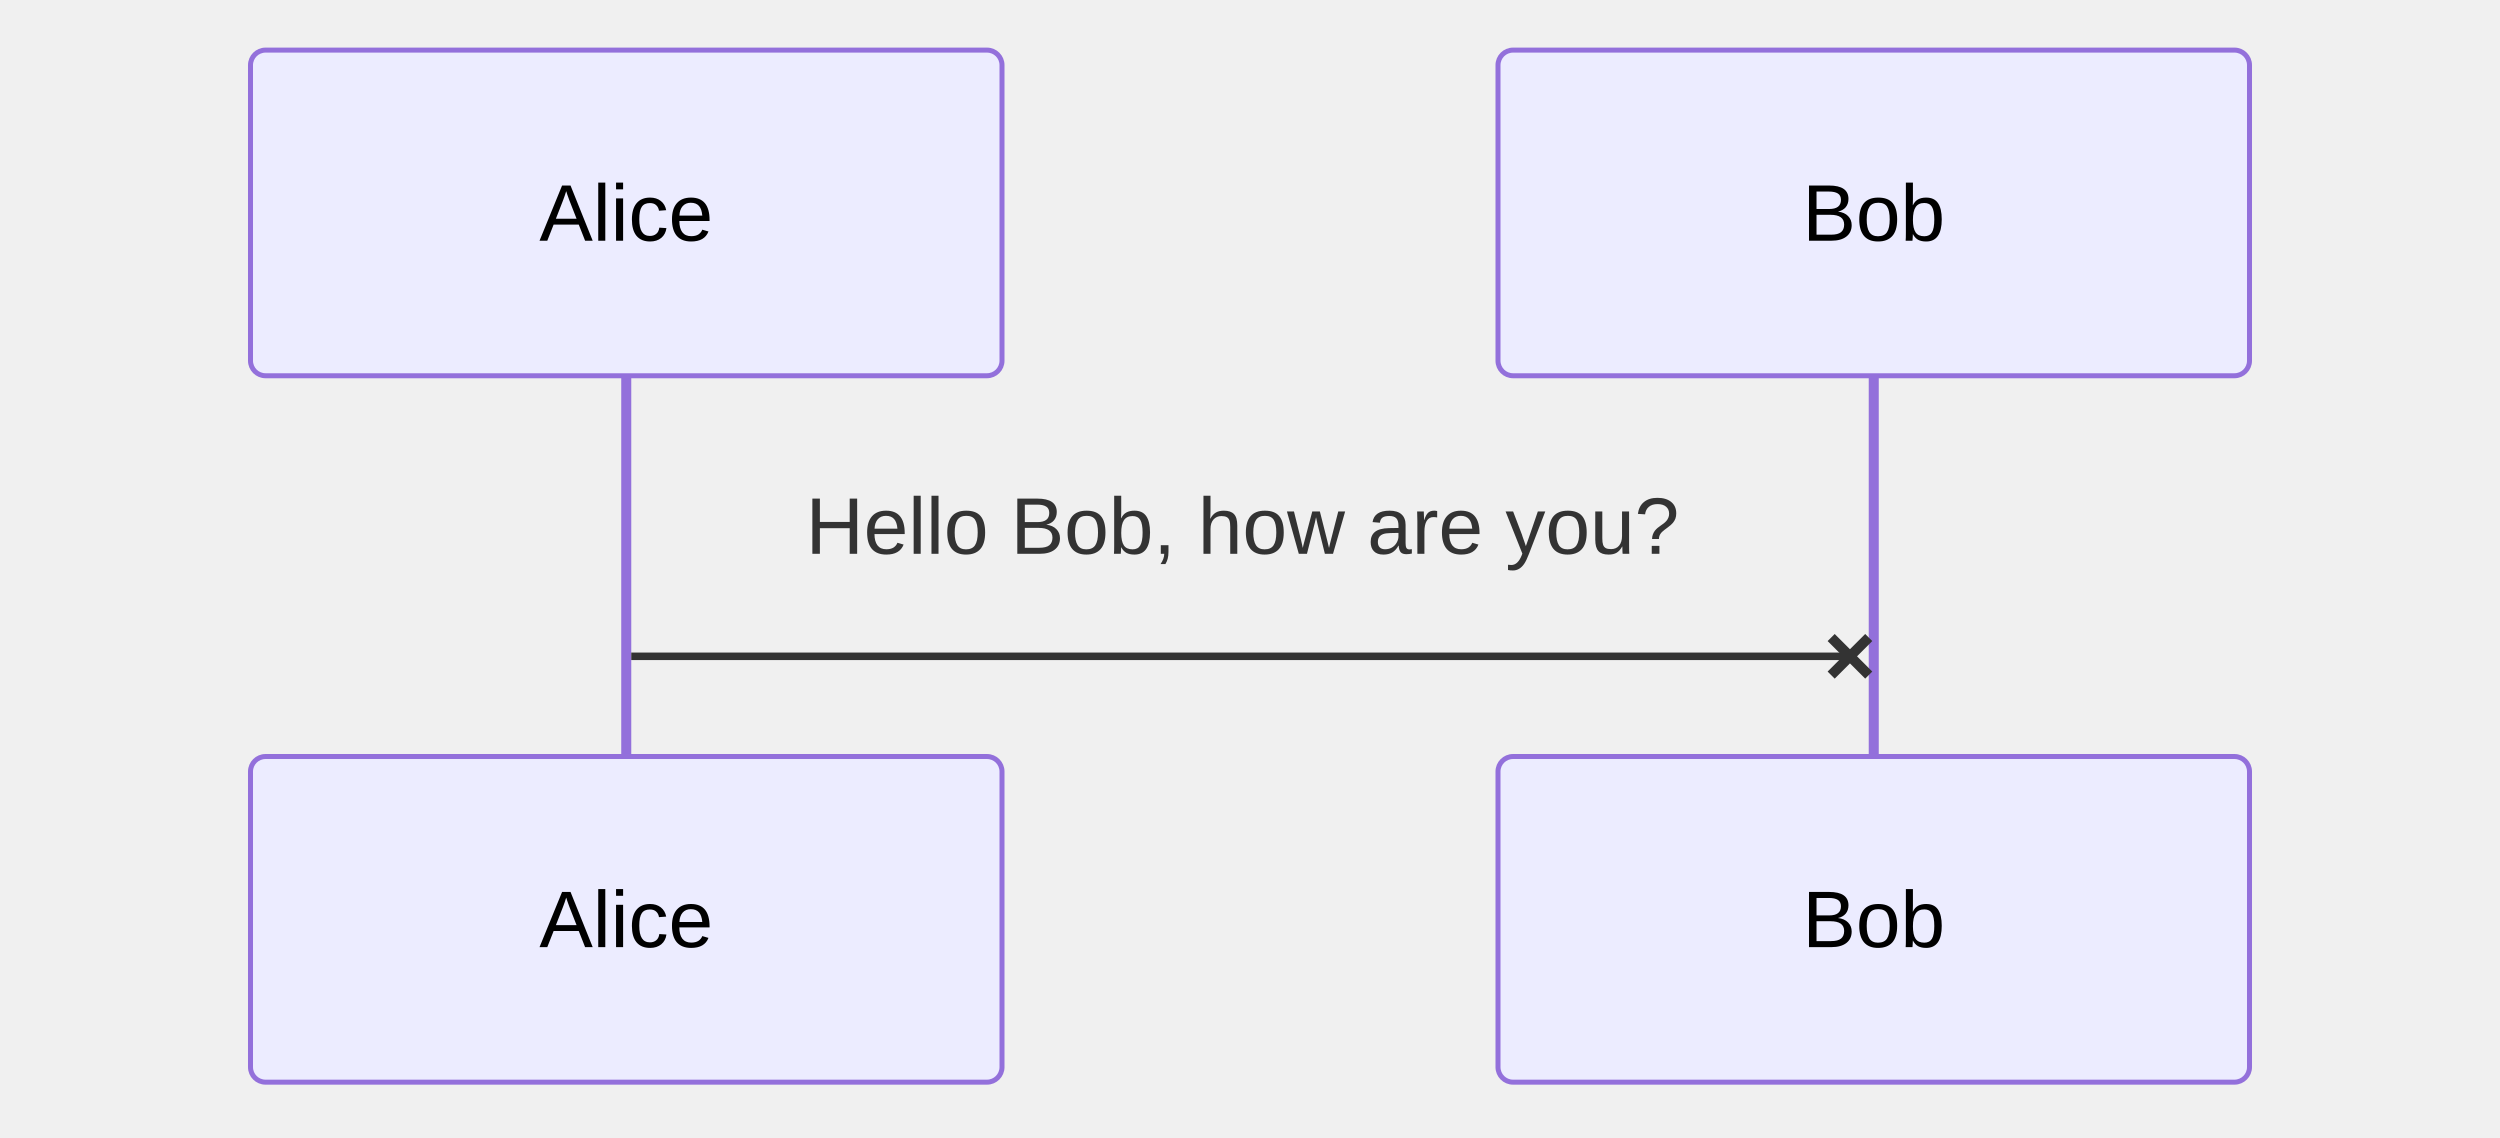
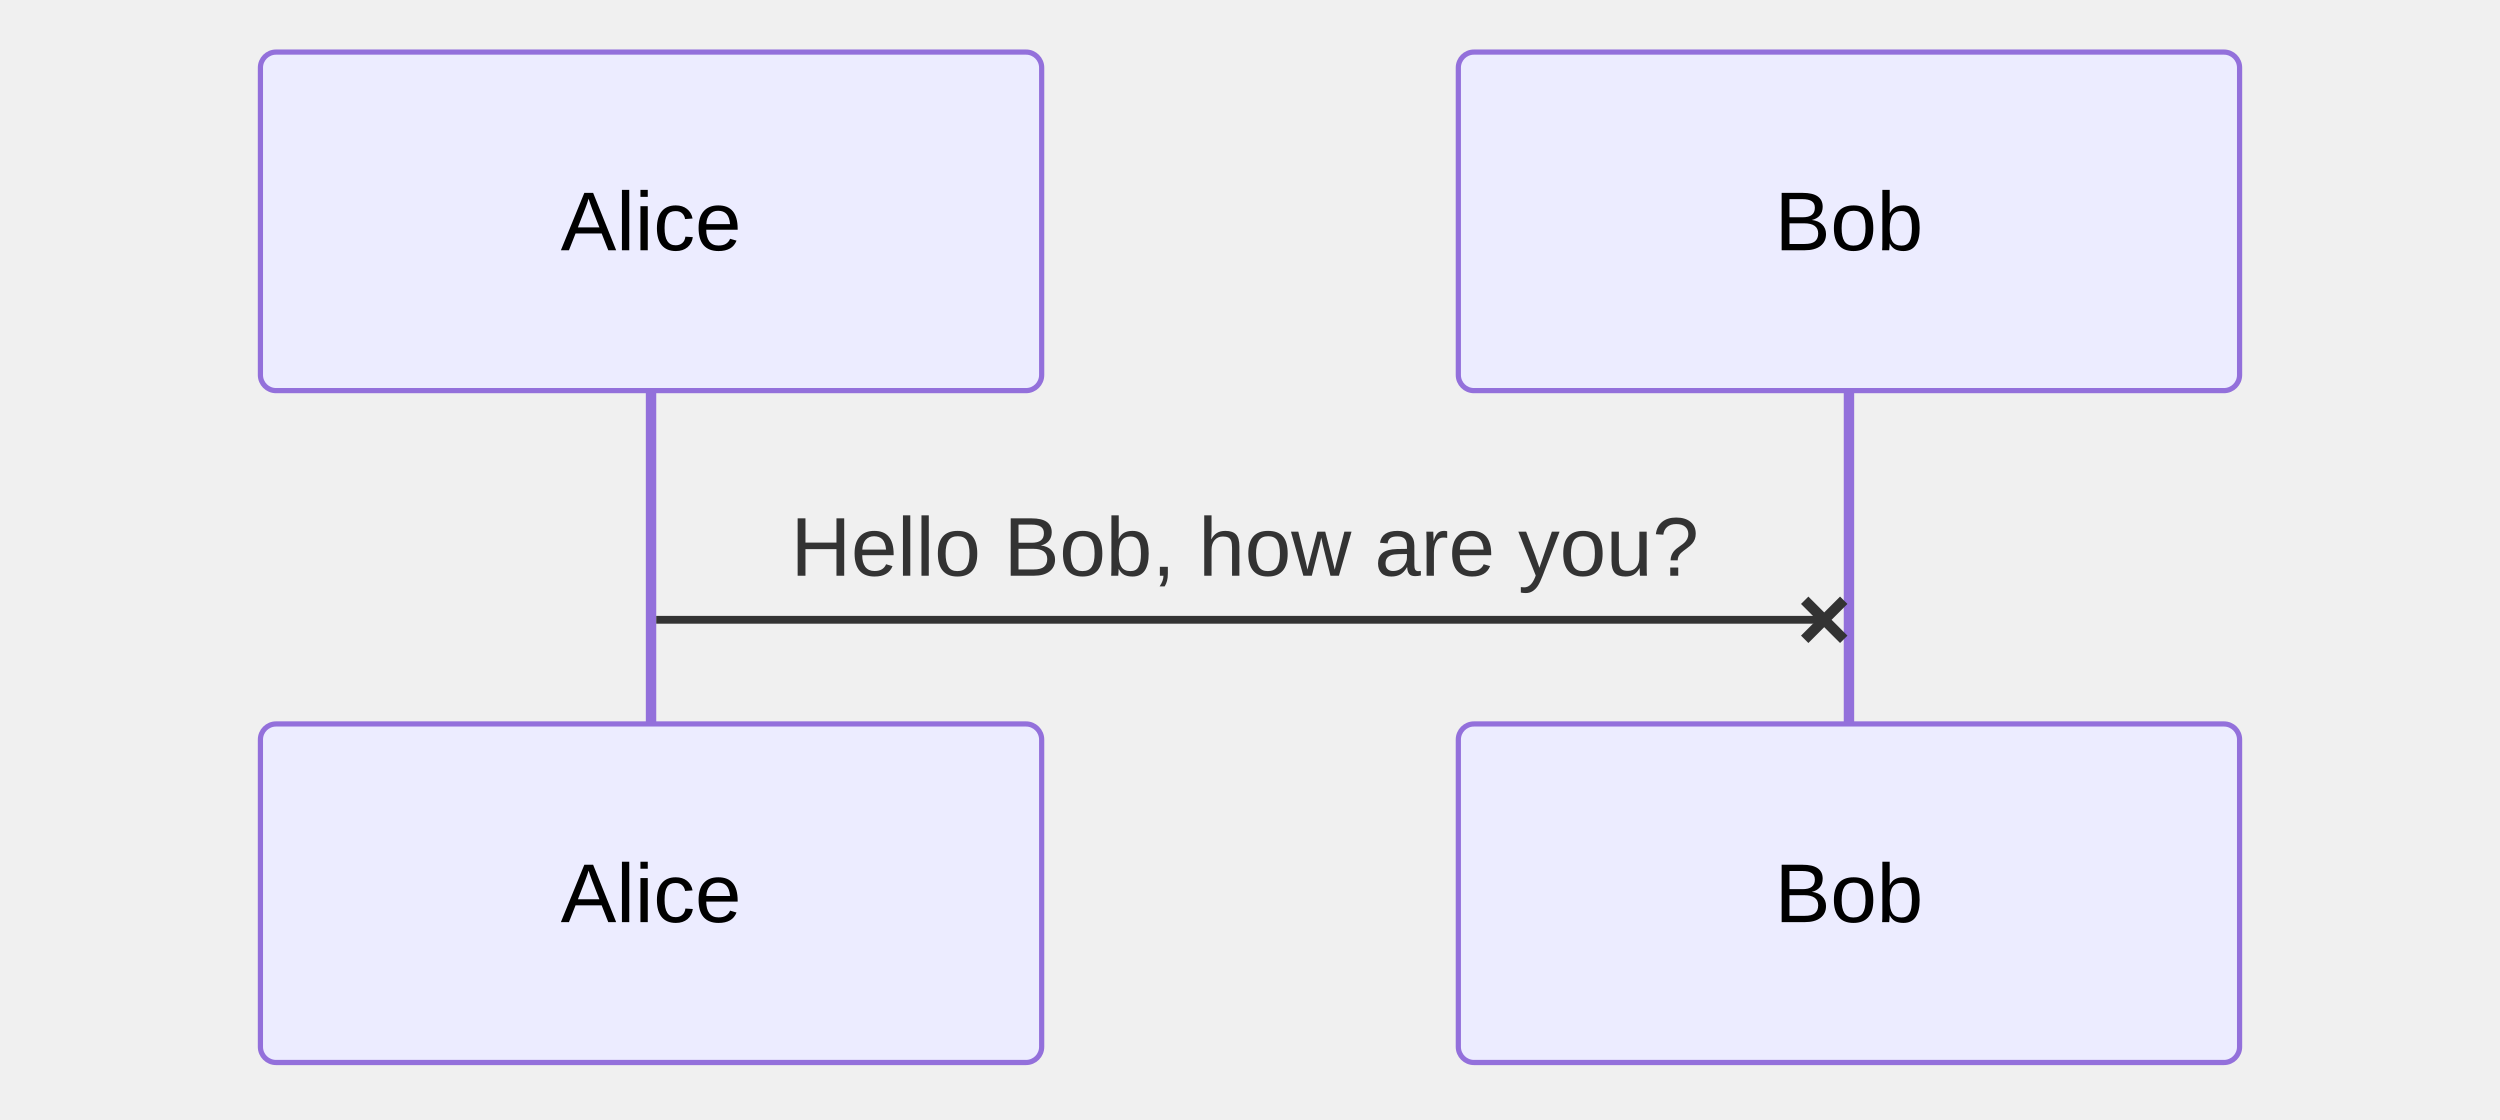
- <svg xmlns="http://www.w3.org/2000/svg" id="upstream_pkgtests_sequencediagram_spec_021" width="100%" style="max-width: 499px; background-color: white;" viewBox="-50 -10 499 227" role="graphics-document document" aria-roledescription="sequence">
+ <svg xmlns="http://www.w3.org/2000/svg" id="upstream_pkgtests_sequencediagram_spec_021" width="100%" style="max-width: 480px; background-color: white;" viewBox="-50 -10 480 215" role="graphics-document document" aria-roledescription="sequence">
  <g>
-     <rect x="249" y="141" fill="#eaeaea" stroke="#666" width="150" height="65" name="Bob" rx="3" ry="3" class="actor actor-bottom" />
-     <text x="324" y="173.5" dominant-baseline="central" alignment-baseline="central" class="actor actor-box" style="text-anchor: middle; font-size: 16px; font-weight: 400;">
-       <tspan x="324" dy="0">Bob</tspan>
+     <rect x="230" y="129" fill="#eaeaea" stroke="#666" width="150" height="65" name="Bob" rx="3" ry="3" class="actor actor-bottom" />
+     <text x="305" y="161.5" dominant-baseline="central" alignment-baseline="central" class="actor actor-box" style="text-anchor: middle; font-size: 16px; font-weight: 400;">
+       <tspan x="305" dy="0">Bob</tspan>
    </text>
  </g>
  <g>
-     <rect x="0" y="141" fill="#eaeaea" stroke="#666" width="150" height="65" name="Alice" rx="3" ry="3" class="actor actor-bottom" />
-     <text x="75" y="173.5" dominant-baseline="central" alignment-baseline="central" class="actor actor-box" style="text-anchor: middle; font-size: 16px; font-weight: 400;">
+     <rect x="0" y="129" fill="#eaeaea" stroke="#666" width="150" height="65" name="Alice" rx="3" ry="3" class="actor actor-bottom" />
+     <text x="75" y="161.5" dominant-baseline="central" alignment-baseline="central" class="actor actor-box" style="text-anchor: middle; font-size: 16px; font-weight: 400;">
      <tspan x="75" dy="0">Alice</tspan>
    </text>
  </g>
  <g>
-     <line id="actor1" x1="324" y1="65" x2="324" y2="141" class="actor-line 200" stroke-width="0.5px" stroke="#999" name="Bob" data-et="life-line" data-id="Bob" />
+     <line id="actor1" x1="305" y1="65" x2="305" y2="129" class="actor-line 200" stroke-width="0.5px" stroke="#999" name="Bob" data-et="life-line" data-id="Bob" />
    <g id="root-1" data-et="participant" data-type="participant" data-id="Bob">
-       <rect x="249" y="0" fill="#eaeaea" stroke="#666" width="150" height="65" name="Bob" rx="3" ry="3" class="actor actor-top" />
-       <text x="324" y="32.5" dominant-baseline="central" alignment-baseline="central" class="actor actor-box" style="text-anchor: middle; font-size: 16px; font-weight: 400;">
-         <tspan x="324" dy="0">Bob</tspan>
+       <rect x="230" y="0" fill="#eaeaea" stroke="#666" width="150" height="65" name="Bob" rx="3" ry="3" class="actor actor-top" />
+       <text x="305" y="32.5" dominant-baseline="central" alignment-baseline="central" class="actor actor-box" style="text-anchor: middle; font-size: 16px; font-weight: 400;">
+         <tspan x="305" dy="0">Bob</tspan>
      </text>
    </g>
  </g>
  <g>
-     <line id="actor0" x1="75" y1="65" x2="75" y2="141" class="actor-line 200" stroke-width="0.5px" stroke="#999" name="Alice" data-et="life-line" data-id="Alice" />
+     <line id="actor0" x1="75" y1="65" x2="75" y2="129" class="actor-line 200" stroke-width="0.5px" stroke="#999" name="Alice" data-et="life-line" data-id="Alice" />
    <g id="root-0" data-et="participant" data-type="participant" data-id="Alice">
      <rect x="0" y="0" fill="#eaeaea" stroke="#666" width="150" height="65" name="Alice" rx="3" ry="3" class="actor actor-top" />
      <text x="75" y="32.5" dominant-baseline="central" alignment-baseline="central" class="actor actor-box" style="text-anchor: middle; font-size: 16px; font-weight: 400;">
        <tspan x="75" dy="0">Alice</tspan>
      </text>
    </g>
  </g>
  <style>#upstream_pkgtests_sequencediagram_spec_021{font-family:"trebuchet ms",verdana,arial,sans-serif;font-size:16px;fill:#333;}@keyframes edge-animation-frame{from{stroke-dashoffset:0;}}@keyframes dash{to{stroke-dashoffset:0;}}#upstream_pkgtests_sequencediagram_spec_021 .edge-animation-slow{stroke-dasharray:9,5!important;stroke-dashoffset:900;animation:dash 50s linear infinite;stroke-linecap:round;}#upstream_pkgtests_sequencediagram_spec_021 .edge-animation-fast{stroke-dasharray:9,5!important;stroke-dashoffset:900;animation:dash 20s linear infinite;stroke-linecap:round;}#upstream_pkgtests_sequencediagram_spec_021 .error-icon{fill:#552222;}#upstream_pkgtests_sequencediagram_spec_021 .error-text{fill:#552222;stroke:#552222;}#upstream_pkgtests_sequencediagram_spec_021 .edge-thickness-normal{stroke-width:1px;}#upstream_pkgtests_sequencediagram_spec_021 .edge-thickness-thick{stroke-width:3.5px;}#upstream_pkgtests_sequencediagram_spec_021 .edge-pattern-solid{stroke-dasharray:0;}#upstream_pkgtests_sequencediagram_spec_021 .edge-thickness-invisible{stroke-width:0;fill:none;}#upstream_pkgtests_sequencediagram_spec_021 .edge-pattern-dashed{stroke-dasharray:3;}#upstream_pkgtests_sequencediagram_spec_021 .edge-pattern-dotted{stroke-dasharray:2;}#upstream_pkgtests_sequencediagram_spec_021 .marker{fill:#333333;stroke:#333333;}#upstream_pkgtests_sequencediagram_spec_021 .marker.cross{stroke:#333333;}#upstream_pkgtests_sequencediagram_spec_021 svg{font-family:"trebuchet ms",verdana,arial,sans-serif;font-size:16px;}#upstream_pkgtests_sequencediagram_spec_021 p{margin:0;}#upstream_pkgtests_sequencediagram_spec_021 .actor{stroke:#9370DB;fill:#ECECFF;stroke-width:1;}#upstream_pkgtests_sequencediagram_spec_021 rect.actor.outer-path[data-look="neo"]{filter:drop-shadow(1px 2px 2px rgba(185, 185, 185, 1));}#upstream_pkgtests_sequencediagram_spec_021 rect.note[data-look="neo"]{stroke:#aaaa33;fill:#fff5ad;filter:drop-shadow(1px 2px 2px rgba(185, 185, 185, 1));}#upstream_pkgtests_sequencediagram_spec_021 text.actor&gt;tspan{fill:black;stroke:none;}#upstream_pkgtests_sequencediagram_spec_021 .actor-line{stroke:#9370DB;}#upstream_pkgtests_sequencediagram_spec_021 .innerArc{stroke-width:1.5;stroke-dasharray:none;}#upstream_pkgtests_sequencediagram_spec_021 .messageLine0{stroke-width:1.5;stroke-dasharray:none;stroke:#333;}#upstream_pkgtests_sequencediagram_spec_021 .messageLine1{stroke-width:1.5;stroke-dasharray:2,2;stroke:#333;}#upstream_pkgtests_sequencediagram_spec_021 [id$="-arrowhead"] path{fill:#333;stroke:#333;}#upstream_pkgtests_sequencediagram_spec_021 .sequenceNumber{fill:white;}#upstream_pkgtests_sequencediagram_spec_021 [id$="-sequencenumber"]{fill:#333;}#upstream_pkgtests_sequencediagram_spec_021 [id$="-crosshead"] path{fill:#333;stroke:#333;}#upstream_pkgtests_sequencediagram_spec_021 .messageText{fill:#333;stroke:none;}#upstream_pkgtests_sequencediagram_spec_021 .labelBox{stroke:#9370DB;fill:#ECECFF;filter:none;}#upstream_pkgtests_sequencediagram_spec_021 .labelText,#upstream_pkgtests_sequencediagram_spec_021 .labelText&gt;tspan{fill:black;stroke:none;}#upstream_pkgtests_sequencediagram_spec_021 .loopText,#upstream_pkgtests_sequencediagram_spec_021 .loopText&gt;tspan{fill:black;stroke:none;}#upstream_pkgtests_sequencediagram_spec_021 .sectionTitle,#upstream_pkgtests_sequencediagram_spec_021 .sectionTitle&gt;tspan{fill:black;stroke:none;}#upstream_pkgtests_sequencediagram_spec_021 .loopLine{stroke-width:2px;stroke-dasharray:2,2;stroke:#9370DB;fill:#9370DB;}#upstream_pkgtests_sequencediagram_spec_021 .note{stroke:#aaaa33;fill:#fff5ad;}#upstream_pkgtests_sequencediagram_spec_021 .noteText,#upstream_pkgtests_sequencediagram_spec_021 .noteText&gt;tspan{fill:black;stroke:none;font-weight:normal;}#upstream_pkgtests_sequencediagram_spec_021 .activation0{fill:#f4f4f4;stroke:#666;}#upstream_pkgtests_sequencediagram_spec_021 .activation1{fill:#f4f4f4;stroke:#666;}#upstream_pkgtests_sequencediagram_spec_021 .activation2{fill:#f4f4f4;stroke:#666;}#upstream_pkgtests_sequencediagram_spec_021 .actorPopupMenu{position:absolute;}#upstream_pkgtests_sequencediagram_spec_021 .actorPopupMenuPanel{position:absolute;fill:#ECECFF;box-shadow:0px 8px 16px 0px rgba(0,0,0,0.2);filter:drop-shadow(3px 5px 2px rgb(0 0 0 / 0.4));}#upstream_pkgtests_sequencediagram_spec_021 .actor-man circle,#upstream_pkgtests_sequencediagram_spec_021 line{fill:#ECECFF;stroke-width:2px;}#upstream_pkgtests_sequencediagram_spec_021 g rect.rect{filter:drop-shadow(1px 2px 2px rgba(185, 185, 185, 1));stroke:#9370DB;}#upstream_pkgtests_sequencediagram_spec_021 .node .neo-node{stroke:#9370DB;}#upstream_pkgtests_sequencediagram_spec_021 [data-look="neo"].node rect,#upstream_pkgtests_sequencediagram_spec_021 [data-look="neo"].cluster rect,#upstream_pkgtests_sequencediagram_spec_021 [data-look="neo"].node polygon{stroke:#9370DB;filter:drop-shadow(1px 2px 2px rgba(185, 185, 185, 1));}#upstream_pkgtests_sequencediagram_spec_021 [data-look="neo"].swimlane.cluster rect{filter:none;}#upstream_pkgtests_sequencediagram_spec_021 [data-look="neo"].node path{stroke:#9370DB;stroke-width:1px;}#upstream_pkgtests_sequencediagram_spec_021 [data-look="neo"].node .outer-path{filter:drop-shadow(1px 2px 2px rgba(185, 185, 185, 1));}#upstream_pkgtests_sequencediagram_spec_021 [data-look="neo"].node .neo-line path{stroke:#9370DB;filter:none;}#upstream_pkgtests_sequencediagram_spec_021 [data-look="neo"].node circle{stroke:#9370DB;filter:drop-shadow(1px 2px 2px rgba(185, 185, 185, 1));}#upstream_pkgtests_sequencediagram_spec_021 [data-look="neo"].node circle .state-start{fill:#000000;}#upstream_pkgtests_sequencediagram_spec_021 [data-look="neo"].icon-shape .icon{fill:#9370DB;filter:drop-shadow(1px 2px 2px rgba(185, 185, 185, 1));}#upstream_pkgtests_sequencediagram_spec_021 [data-look="neo"].icon-shape .icon-neo path{stroke:#9370DB;filter:drop-shadow(1px 2px 2px rgba(185, 185, 185, 1));}#upstream_pkgtests_sequencediagram_spec_021 :root{--mermaid-font-family:"trebuchet ms",verdana,arial,sans-serif;}</style>
  <g />
  <defs>
    <symbol id="upstream_pkgtests_sequencediagram_spec_021-computer" width="24" height="24">
      <path transform="scale(.5)" d="M2 2v13h20v-13h-20zm18 11h-16v-9h16v9zm-10.228 6l.466-1h3.524l.467 1h-4.457zm14.228 3h-24l2-6h2.104l-1.33 4h18.45l-1.297-4h2.073l2 6zm-5-10h-14v-7h14v7z" />
    </symbol>
  </defs>
  <defs>
    <symbol id="upstream_pkgtests_sequencediagram_spec_021-database" fill-rule="evenodd" clip-rule="evenodd">
      <path transform="scale(.5)" d="M12.258.001l.256.004.255.005.253.008.251.01.249.012.247.015.246.016.242.019.241.02.239.023.236.024.233.027.231.028.229.031.225.032.223.034.22.036.217.038.214.04.211.041.208.043.205.045.201.046.198.048.194.05.191.051.187.053.183.054.18.056.175.057.172.059.168.06.163.061.16.063.155.064.15.066.074.033.073.033.071.034.07.034.069.035.068.035.067.035.066.035.064.036.064.036.062.036.06.036.06.037.058.037.058.037.055.038.055.038.053.038.052.038.051.039.05.039.048.039.047.039.045.04.044.04.043.04.041.04.04.041.039.041.037.041.036.041.034.041.033.042.032.042.03.042.029.042.027.042.026.043.024.043.023.043.021.043.02.043.018.044.017.043.015.044.013.044.012.044.011.045.009.044.007.045.006.045.004.045.002.045.001.045v17l-.001.045-.002.045-.004.045-.006.045-.007.045-.009.044-.011.045-.012.044-.013.044-.015.044-.017.043-.018.044-.02.043-.021.043-.023.043-.024.043-.026.043-.027.042-.029.042-.03.042-.032.042-.033.042-.034.041-.036.041-.037.041-.039.041-.04.041-.041.04-.043.04-.044.04-.045.04-.047.039-.048.039-.05.039-.051.039-.052.038-.053.038-.055.038-.055.038-.058.037-.058.037-.06.037-.06.036-.062.036-.064.036-.064.036-.066.035-.067.035-.068.035-.069.035-.07.034-.071.034-.073.033-.074.033-.15.066-.155.064-.16.063-.163.061-.168.06-.172.059-.175.057-.18.056-.183.054-.187.053-.191.051-.194.05-.198.048-.201.046-.205.045-.208.043-.211.041-.214.04-.217.038-.22.036-.223.034-.225.032-.229.031-.231.028-.233.027-.236.024-.239.023-.241.02-.242.019-.246.016-.247.015-.249.012-.251.01-.253.008-.255.005-.256.004-.258.001-.258-.001-.256-.004-.255-.005-.253-.008-.251-.01-.249-.012-.247-.015-.245-.016-.243-.019-.241-.02-.238-.023-.236-.024-.234-.027-.231-.028-.228-.031-.226-.032-.223-.034-.22-.036-.217-.038-.214-.04-.211-.041-.208-.043-.204-.045-.201-.046-.198-.048-.195-.05-.19-.051-.187-.053-.184-.054-.179-.056-.176-.057-.172-.059-.167-.06-.164-.061-.159-.063-.155-.064-.151-.066-.074-.033-.072-.033-.072-.034-.07-.034-.069-.035-.068-.035-.067-.035-.066-.035-.064-.036-.063-.036-.062-.036-.061-.036-.06-.037-.058-.037-.057-.037-.056-.038-.055-.038-.053-.038-.052-.038-.051-.039-.049-.039-.049-.039-.046-.039-.046-.04-.044-.04-.043-.04-.041-.04-.04-.041-.039-.041-.037-.041-.036-.041-.034-.041-.033-.042-.032-.042-.03-.042-.029-.042-.027-.042-.026-.043-.024-.043-.023-.043-.021-.043-.02-.043-.018-.044-.017-.043-.015-.044-.013-.044-.012-.044-.011-.045-.009-.044-.007-.045-.006-.045-.004-.045-.002-.045-.001-.045v-17l.001-.045.002-.045.004-.045.006-.045.007-.045.009-.044.011-.045.012-.044.013-.044.015-.044.017-.043.018-.044.02-.043.021-.043.023-.043.024-.043.026-.043.027-.042.029-.042.03-.042.032-.042.033-.042.034-.041.036-.041.037-.041.039-.041.04-.041.041-.04.043-.04.044-.04.046-.04.046-.039.049-.039.049-.039.051-.039.052-.038.053-.038.055-.038.056-.038.057-.037.058-.037.06-.037.061-.036.062-.036.063-.036.064-.036.066-.035.067-.035.068-.035.069-.035.07-.034.072-.034.072-.033.074-.033.151-.066.155-.064.159-.063.164-.061.167-.06.172-.059.176-.057.179-.056.184-.054.187-.053.19-.051.195-.05.198-.048.201-.046.204-.045.208-.043.211-.041.214-.04.217-.038.22-.036.223-.034.226-.032.228-.031.231-.028.234-.027.236-.024.238-.023.241-.02.243-.019.245-.016.247-.015.249-.012.251-.01.253-.008.255-.005.256-.004.258-.001.258.001zm-9.258 20.499v.01l.001.021.003.021.004.022.005.021.006.022.007.022.009.023.01.022.011.023.012.023.013.023.015.023.016.024.017.023.018.024.019.024.021.024.022.025.023.024.024.025.052.049.056.05.061.051.066.051.07.051.075.051.079.052.084.052.088.052.092.052.097.052.102.051.105.052.11.052.114.051.119.051.123.051.127.05.131.05.135.05.139.048.144.049.147.047.152.047.155.047.16.045.163.045.167.043.171.043.176.041.178.041.183.039.187.039.19.037.194.035.197.035.202.033.204.031.209.03.212.029.216.027.219.025.222.024.226.021.23.02.233.018.236.016.24.015.243.012.246.01.249.008.253.005.256.004.259.001.26-.001.257-.004.254-.005.25-.008.247-.011.244-.012.241-.014.237-.016.233-.018.231-.021.226-.021.224-.024.22-.026.216-.027.212-.028.21-.031.205-.031.202-.034.198-.034.194-.036.191-.037.187-.039.183-.04.179-.04.175-.042.172-.043.168-.044.163-.045.16-.046.155-.046.152-.047.148-.048.143-.049.139-.049.136-.05.131-.05.126-.05.123-.051.118-.052.114-.051.11-.052.106-.052.101-.052.096-.052.092-.052.088-.053.083-.051.079-.052.074-.052.07-.051.065-.051.06-.051.056-.05.051-.05.023-.024.023-.025.021-.024.02-.024.019-.024.018-.024.017-.024.015-.023.014-.024.013-.023.012-.023.01-.023.01-.022.008-.022.006-.022.006-.022.004-.022.004-.021.001-.021.001-.021v-4.127l-.077.055-.08.053-.083.054-.085.053-.087.052-.09.052-.093.051-.095.05-.097.05-.1.049-.102.049-.105.048-.106.047-.109.047-.111.046-.114.045-.115.045-.118.044-.12.043-.122.042-.124.042-.126.041-.128.04-.13.04-.132.038-.134.038-.135.037-.138.037-.139.035-.142.035-.143.034-.144.033-.147.032-.148.031-.15.03-.151.03-.153.029-.154.027-.156.027-.158.026-.159.025-.161.024-.162.023-.163.022-.165.021-.166.02-.167.019-.169.018-.169.017-.171.016-.173.015-.173.014-.175.013-.175.012-.177.011-.178.01-.179.008-.179.008-.181.006-.182.005-.182.004-.184.003-.184.002h-.37l-.184-.002-.184-.003-.182-.004-.182-.005-.181-.006-.179-.008-.179-.008-.178-.01-.176-.011-.176-.012-.175-.013-.173-.014-.172-.015-.171-.016-.17-.017-.169-.018-.167-.019-.166-.02-.165-.021-.163-.022-.162-.023-.161-.024-.159-.025-.157-.026-.156-.027-.155-.027-.153-.029-.151-.03-.15-.03-.148-.031-.146-.032-.145-.033-.143-.034-.141-.035-.14-.035-.137-.037-.136-.037-.134-.038-.132-.038-.13-.04-.128-.04-.126-.041-.124-.042-.122-.042-.12-.044-.117-.043-.116-.045-.113-.045-.112-.046-.109-.047-.106-.047-.105-.048-.102-.049-.1-.049-.097-.05-.095-.05-.093-.052-.09-.051-.087-.052-.085-.053-.083-.054-.08-.054-.077-.054v4.127zm0-5.654v.011l.001.021.003.021.004.021.005.022.006.022.007.022.009.022.01.022.011.023.012.023.013.023.015.024.016.023.017.024.018.024.019.024.021.024.022.024.023.025.024.024.052.05.056.05.061.05.066.051.07.051.075.052.079.051.084.052.088.052.092.052.097.052.102.052.105.052.11.051.114.051.119.052.123.05.127.051.131.05.135.049.139.049.144.048.147.048.152.047.155.046.16.045.163.045.167.044.171.042.176.042.178.04.183.04.187.038.19.037.194.036.197.034.202.033.204.032.209.03.212.028.216.027.219.025.222.024.226.022.23.02.233.018.236.016.24.014.243.012.246.01.249.008.253.006.256.003.259.001.26-.001.257-.003.254-.006.25-.008.247-.01.244-.012.241-.015.237-.016.233-.018.231-.02.226-.022.224-.024.22-.025.216-.027.212-.029.21-.03.205-.032.202-.033.198-.035.194-.036.191-.037.187-.039.183-.039.179-.041.175-.042.172-.043.168-.044.163-.045.16-.045.155-.047.152-.047.148-.048.143-.048.139-.05.136-.049.131-.05.126-.051.123-.051.118-.051.114-.052.11-.052.106-.052.101-.052.096-.052.092-.052.088-.052.083-.052.079-.052.074-.051.07-.052.065-.051.06-.05.056-.051.051-.049.023-.025.023-.024.021-.025.02-.024.019-.024.018-.024.017-.024.015-.023.014-.023.013-.024.012-.022.01-.023.01-.023.008-.022.006-.022.006-.022.004-.021.004-.022.001-.021.001-.021v-4.139l-.077.054-.08.054-.083.054-.085.052-.087.053-.09.051-.093.051-.095.051-.097.05-.1.049-.102.049-.105.048-.106.047-.109.047-.111.046-.114.045-.115.044-.118.044-.12.044-.122.042-.124.042-.126.041-.128.04-.13.039-.132.039-.134.038-.135.037-.138.036-.139.036-.142.035-.143.033-.144.033-.147.033-.148.031-.15.03-.151.03-.153.028-.154.028-.156.027-.158.026-.159.025-.161.024-.162.023-.163.022-.165.021-.166.02-.167.019-.169.018-.169.017-.171.016-.173.015-.173.014-.175.013-.175.012-.177.011-.178.009-.179.009-.179.007-.181.007-.182.005-.182.004-.184.003-.184.002h-.37l-.184-.002-.184-.003-.182-.004-.182-.005-.181-.007-.179-.007-.179-.009-.178-.009-.176-.011-.176-.012-.175-.013-.173-.014-.172-.015-.171-.016-.17-.017-.169-.018-.167-.019-.166-.02-.165-.021-.163-.022-.162-.023-.161-.024-.159-.025-.157-.026-.156-.027-.155-.028-.153-.028-.151-.03-.15-.03-.148-.031-.146-.033-.145-.033-.143-.033-.141-.035-.14-.036-.137-.036-.136-.037-.134-.038-.132-.039-.13-.039-.128-.04-.126-.041-.124-.042-.122-.043-.12-.043-.117-.044-.116-.044-.113-.046-.112-.046-.109-.046-.106-.047-.105-.048-.102-.049-.1-.049-.097-.05-.095-.051-.093-.051-.09-.051-.087-.053-.085-.052-.083-.054-.08-.054-.077-.054v4.139zm0-5.666v.011l.001.02.003.022.004.021.005.022.006.021.007.022.009.023.01.022.011.023.012.023.013.023.015.023.016.024.017.024.018.023.019.024.021.025.022.024.023.024.024.025.052.05.056.05.061.05.066.051.07.051.075.052.079.051.084.052.088.052.092.052.097.052.102.052.105.051.11.052.114.051.119.051.123.051.127.05.131.05.135.05.139.049.144.048.147.048.152.047.155.046.16.045.163.045.167.043.171.043.176.042.178.04.183.04.187.038.19.037.194.036.197.034.202.033.204.032.209.03.212.028.216.027.219.025.222.024.226.021.23.02.233.018.236.017.24.014.243.012.246.01.249.008.253.006.256.003.259.001.26-.001.257-.003.254-.006.25-.008.247-.01.244-.013.241-.014.237-.016.233-.018.231-.02.226-.022.224-.024.22-.025.216-.027.212-.029.21-.03.205-.032.202-.033.198-.035.194-.036.191-.037.187-.039.183-.039.179-.041.175-.042.172-.043.168-.044.163-.045.16-.045.155-.047.152-.047.148-.048.143-.049.139-.049.136-.049.131-.051.126-.05.123-.051.118-.052.114-.051.11-.052.106-.052.101-.052.096-.052.092-.052.088-.052.083-.052.079-.052.074-.052.07-.051.065-.051.06-.051.056-.05.051-.049.023-.025.023-.025.021-.024.02-.024.019-.024.018-.024.017-.024.015-.023.014-.024.013-.023.012-.023.01-.022.01-.023.008-.022.006-.022.006-.022.004-.022.004-.021.001-.021.001-.021v-4.153l-.077.054-.08.054-.083.053-.085.053-.087.053-.09.051-.093.051-.095.051-.097.05-.1.049-.102.048-.105.048-.106.048-.109.046-.111.046-.114.046-.115.044-.118.044-.12.043-.122.043-.124.042-.126.041-.128.04-.13.039-.132.039-.134.038-.135.037-.138.036-.139.036-.142.034-.143.034-.144.033-.147.032-.148.032-.15.03-.151.03-.153.028-.154.028-.156.027-.158.026-.159.024-.161.024-.162.023-.163.023-.165.021-.166.02-.167.019-.169.018-.169.017-.171.016-.173.015-.173.014-.175.013-.175.012-.177.01-.178.01-.179.009-.179.007-.181.006-.182.006-.182.004-.184.003-.184.001-.185.001-.185-.001-.184-.001-.184-.003-.182-.004-.182-.006-.181-.006-.179-.007-.179-.009-.178-.01-.176-.01-.176-.012-.175-.013-.173-.014-.172-.015-.171-.016-.17-.017-.169-.018-.167-.019-.166-.02-.165-.021-.163-.023-.162-.023-.161-.024-.159-.024-.157-.026-.156-.027-.155-.028-.153-.028-.151-.03-.15-.03-.148-.032-.146-.032-.145-.033-.143-.034-.141-.034-.14-.036-.137-.036-.136-.037-.134-.038-.132-.039-.13-.039-.128-.041-.126-.041-.124-.041-.122-.043-.12-.043-.117-.044-.116-.044-.113-.046-.112-.046-.109-.046-.106-.048-.105-.048-.102-.048-.1-.05-.097-.049-.095-.051-.093-.051-.09-.052-.087-.052-.085-.053-.083-.053-.08-.054-.077-.054v4.153zm8.74-8.179l-.257.004-.254.005-.25.008-.247.011-.244.012-.241.014-.237.016-.233.018-.231.021-.226.022-.224.023-.22.026-.216.027-.212.028-.21.031-.205.032-.202.033-.198.034-.194.036-.191.038-.187.038-.183.04-.179.041-.175.042-.172.043-.168.043-.163.045-.16.046-.155.046-.152.048-.148.048-.143.048-.139.049-.136.05-.131.05-.126.051-.123.051-.118.051-.114.052-.11.052-.106.052-.101.052-.096.052-.092.052-.088.052-.083.052-.079.052-.074.051-.07.052-.065.051-.06.05-.056.05-.051.05-.023.025-.023.024-.021.024-.02.025-.019.024-.018.024-.017.023-.015.024-.014.023-.013.023-.012.023-.01.023-.01.022-.008.022-.006.023-.006.021-.004.022-.004.021-.001.021-.001.021.001.021.001.021.004.021.004.022.006.021.006.023.008.022.01.022.01.023.012.023.013.023.014.023.015.024.017.023.018.024.019.024.02.025.021.024.023.024.023.025.051.05.056.05.06.05.065.051.07.052.074.051.079.052.083.052.088.052.092.052.096.052.101.052.106.052.11.052.114.052.118.051.123.051.126.051.131.05.136.05.139.049.143.048.148.048.152.048.155.046.16.046.163.045.168.043.172.043.175.042.179.041.183.04.187.038.191.038.194.036.198.034.202.033.205.032.21.031.212.028.216.027.22.026.224.023.226.022.231.021.233.018.237.016.241.014.244.012.247.011.25.008.254.005.257.004.26.001.26-.001.257-.004.254-.005.25-.008.247-.011.244-.012.241-.014.237-.016.233-.018.231-.021.226-.022.224-.023.22-.026.216-.027.212-.028.21-.031.205-.032.202-.033.198-.034.194-.036.191-.038.187-.038.183-.04.179-.041.175-.042.172-.043.168-.043.163-.045.16-.046.155-.046.152-.048.148-.048.143-.048.139-.049.136-.05.131-.05.126-.051.123-.051.118-.051.114-.052.11-.052.106-.052.101-.052.096-.052.092-.052.088-.052.083-.052.079-.052.074-.051.07-.052.065-.051.06-.05.056-.05.051-.05.023-.025.023-.024.021-.024.02-.025.019-.024.018-.024.017-.023.015-.024.014-.023.013-.023.012-.023.01-.023.01-.022.008-.022.006-.023.006-.021.004-.022.004-.021.001-.021.001-.021-.001-.021-.001-.021-.004-.021-.004-.022-.006-.021-.006-.023-.008-.022-.01-.022-.01-.023-.012-.023-.013-.023-.014-.023-.015-.024-.017-.023-.018-.024-.019-.024-.02-.025-.021-.024-.023-.024-.023-.025-.051-.05-.056-.05-.06-.05-.065-.051-.07-.052-.074-.051-.079-.052-.083-.052-.088-.052-.092-.052-.096-.052-.101-.052-.106-.052-.11-.052-.114-.052-.118-.051-.123-.051-.126-.051-.131-.05-.136-.05-.139-.049-.143-.048-.148-.048-.152-.048-.155-.046-.16-.046-.163-.045-.168-.043-.172-.043-.175-.042-.179-.041-.183-.04-.187-.038-.191-.038-.194-.036-.198-.034-.202-.033-.205-.032-.21-.031-.212-.028-.216-.027-.22-.026-.224-.023-.226-.022-.231-.021-.233-.018-.237-.016-.241-.014-.244-.012-.247-.011-.25-.008-.254-.005-.257-.004-.26-.001-.26.001z" />
    </symbol>
  </defs>
  <defs>
    <symbol id="upstream_pkgtests_sequencediagram_spec_021-clock" width="24" height="24">
      <path transform="scale(.5)" d="M12 2c5.514 0 10 4.486 10 10s-4.486 10-10 10-10-4.486-10-10 4.486-10 10-10zm0-2c-6.627 0-12 5.373-12 12s5.373 12 12 12 12-5.373 12-12-5.373-12-12-12zm5.848 12.459c.202.038.202.333.001.372-1.907.361-6.045 1.111-6.547 1.111-.719 0-1.301-.582-1.301-1.301 0-.512.77-5.447 1.125-7.445.034-.192.312-.181.343.014l.985 6.238 5.394 1.011z" />
    </symbol>
  </defs>
  <defs>
    <marker id="upstream_pkgtests_sequencediagram_spec_021-arrowhead" refX="7.9" refY="5" markerUnits="userSpaceOnUse" markerWidth="12" markerHeight="12" orient="auto-start-reverse">
      <path d="M -1 0 L 10 5 L 0 10 z" />
    </marker>
  </defs>
  <defs>
    <marker id="upstream_pkgtests_sequencediagram_spec_021-crosshead" markerWidth="15" markerHeight="8" orient="auto" refX="4" refY="4.5">
      <path fill="none" stroke="#000000" stroke-width="1pt" d="M 1,2 L 6,7 M 6,2 L 1,7" style="stroke-dasharray: 0, 0;" />
    </marker>
  </defs>
  <defs>
    <marker id="upstream_pkgtests_sequencediagram_spec_021-filled-head" refX="15.5" refY="7" markerWidth="20" markerHeight="28" orient="auto">
      <path d="M 18,7 L9,13 L14,7 L9,1 Z" />
    </marker>
  </defs>
  <defs>
    <marker id="upstream_pkgtests_sequencediagram_spec_021-sequencenumber" refX="15" refY="15" markerWidth="60" markerHeight="40" orient="auto">
      <circle cx="15" cy="15" r="6" />
    </marker>
  </defs>
  <defs>
    <marker id="upstream_pkgtests_sequencediagram_spec_021-solidTopArrowHead" refX="7.9" refY="7.25" markerUnits="userSpaceOnUse" markerWidth="12" markerHeight="12" orient="auto-start-reverse">
      <path d="M 0 0 L 10 8 L 0 8 z" />
    </marker>
  </defs>
  <defs>
    <marker id="upstream_pkgtests_sequencediagram_spec_021-solidBottomArrowHead" refX="7.9" refY="0.75" markerUnits="userSpaceOnUse" markerWidth="12" markerHeight="12" orient="auto-start-reverse">
      <path d="M 0 0 L 10 0 L 0 8 z" />
    </marker>
  </defs>
  <defs>
    <marker id="upstream_pkgtests_sequencediagram_spec_021-stickTopArrowHead" refX="7.5" refY="7" markerUnits="userSpaceOnUse" markerWidth="12" markerHeight="12" orient="auto-start-reverse">
      <path d="M 0 0 L 7 7" stroke="black" stroke-width="1.5" fill="none" />
    </marker>
  </defs>
  <defs>
    <marker id="upstream_pkgtests_sequencediagram_spec_021-stickBottomArrowHead" refX="7.5" refY="0" markerUnits="userSpaceOnUse" markerWidth="12" markerHeight="12" orient="auto-start-reverse">
      <path d="M 0 7 L 7 0" stroke="black" stroke-width="1.5" fill="none" />
    </marker>
  </defs>
-   <text x="198" y="80" text-anchor="middle" dominant-baseline="middle" alignment-baseline="middle" class="messageText" dy="1em" style="font-size: 16px; font-weight: 400;">Hello Bob, how are you?</text>
-   <line x1="76" y1="121" x2="320" y2="121" class="messageLine0" data-et="message" data-id="i0" data-from="Alice" data-to="Bob" stroke-width="2" stroke="none" marker-end="url(#upstream_pkgtests_sequencediagram_spec_021-crosshead)" style="fill: none;" />
+   <text x="189" y="80" text-anchor="middle" dominant-baseline="middle" alignment-baseline="middle" class="messageText" dy="1em" style="font-size: 16px; font-weight: 400;">Hello Bob, how are you?</text>
+   <line x1="76" y1="109" x2="301" y2="109" class="messageLine0" data-et="message" data-id="i0" data-from="Alice" data-to="Bob" stroke-width="2" stroke="none" marker-end="url(#upstream_pkgtests_sequencediagram_spec_021-crosshead)" style="fill: none;" />
</svg>
